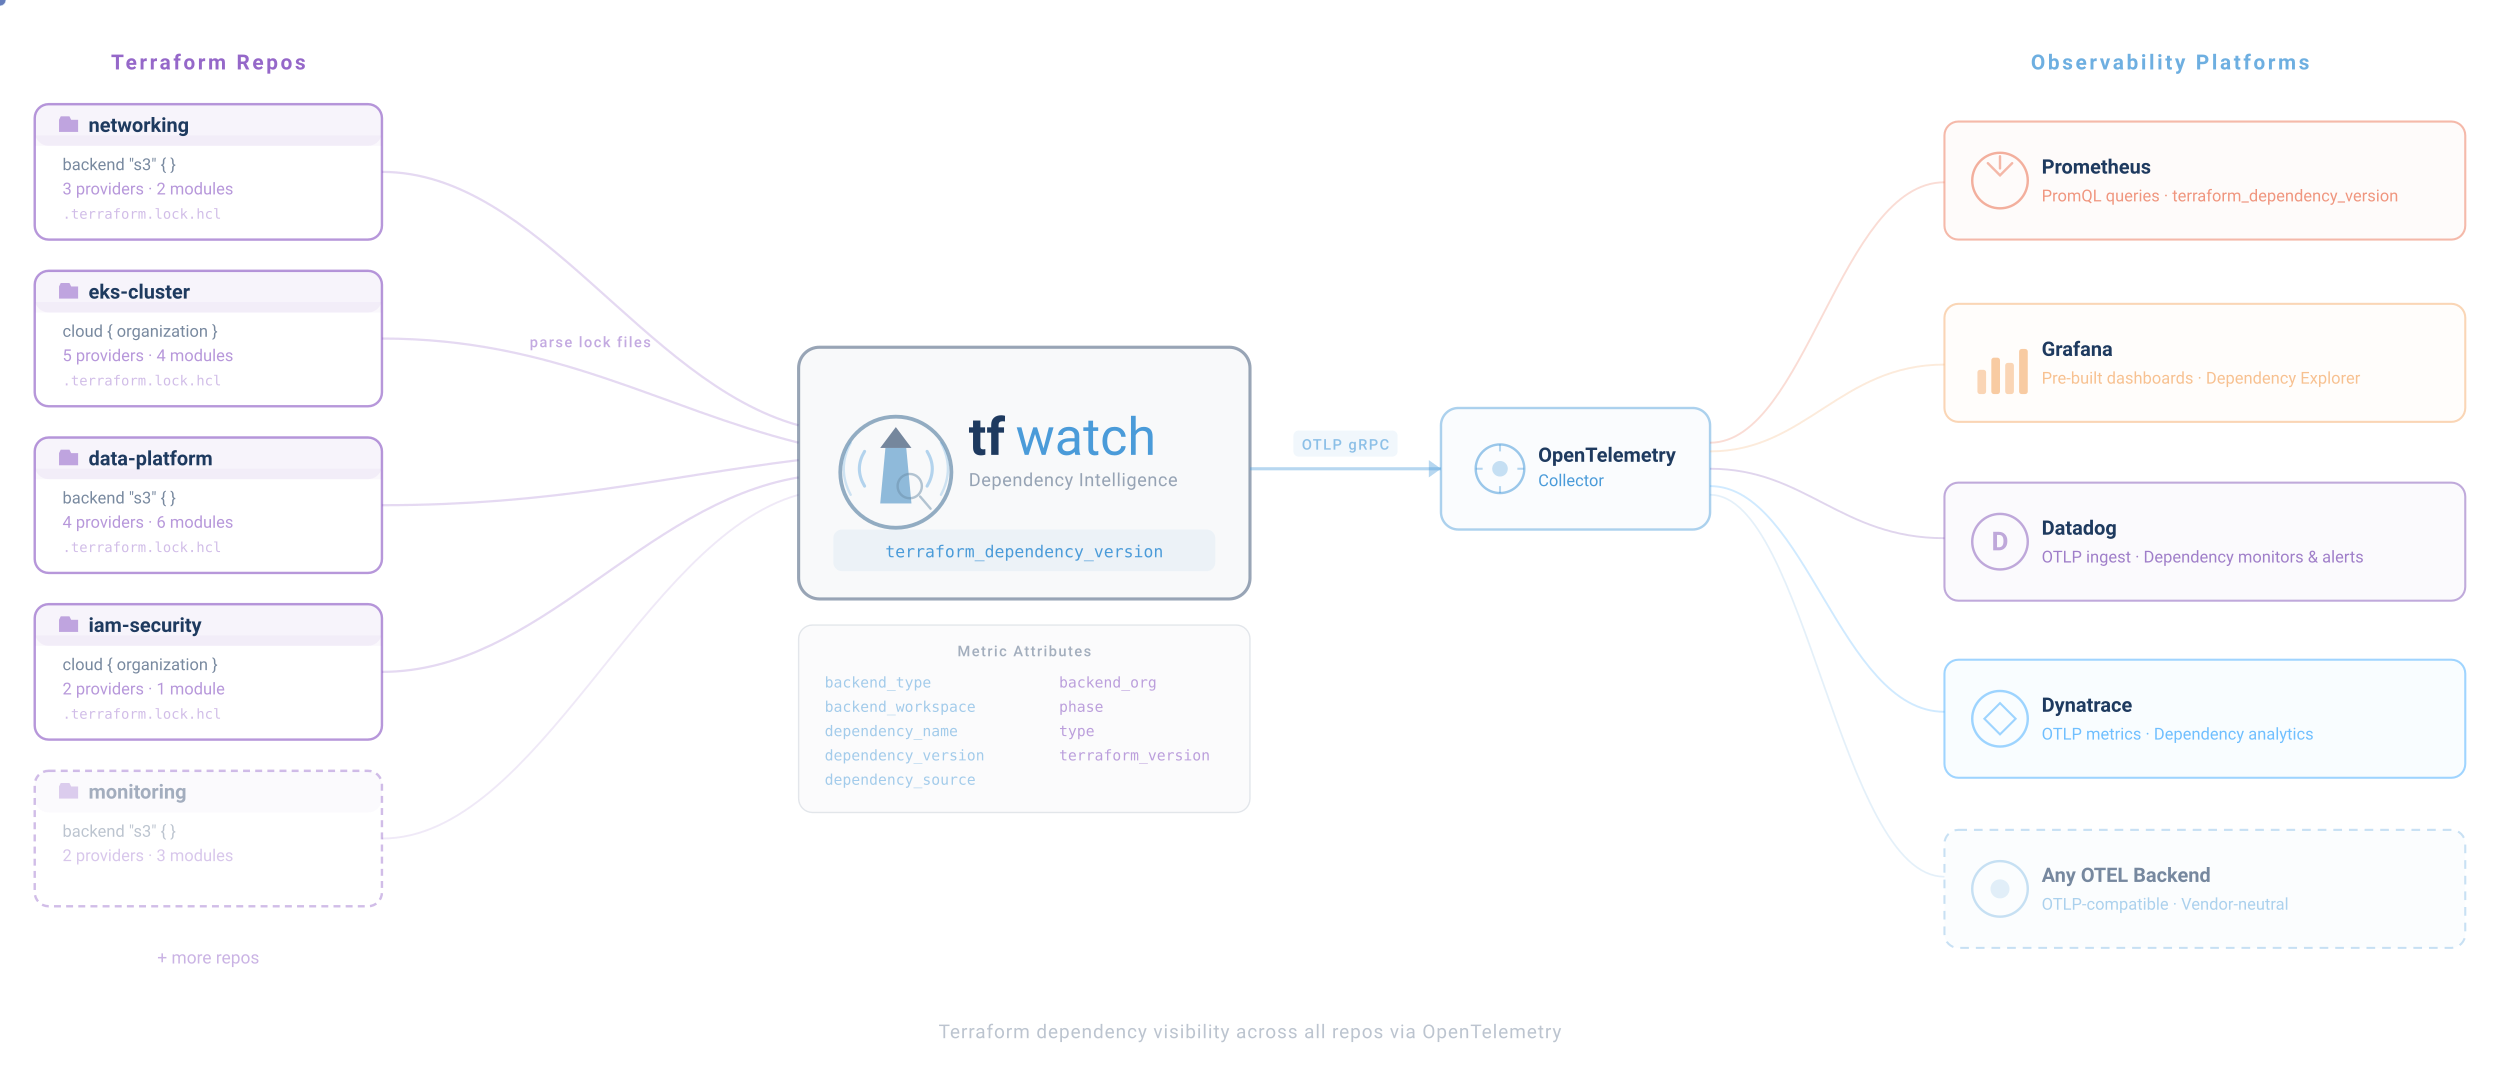
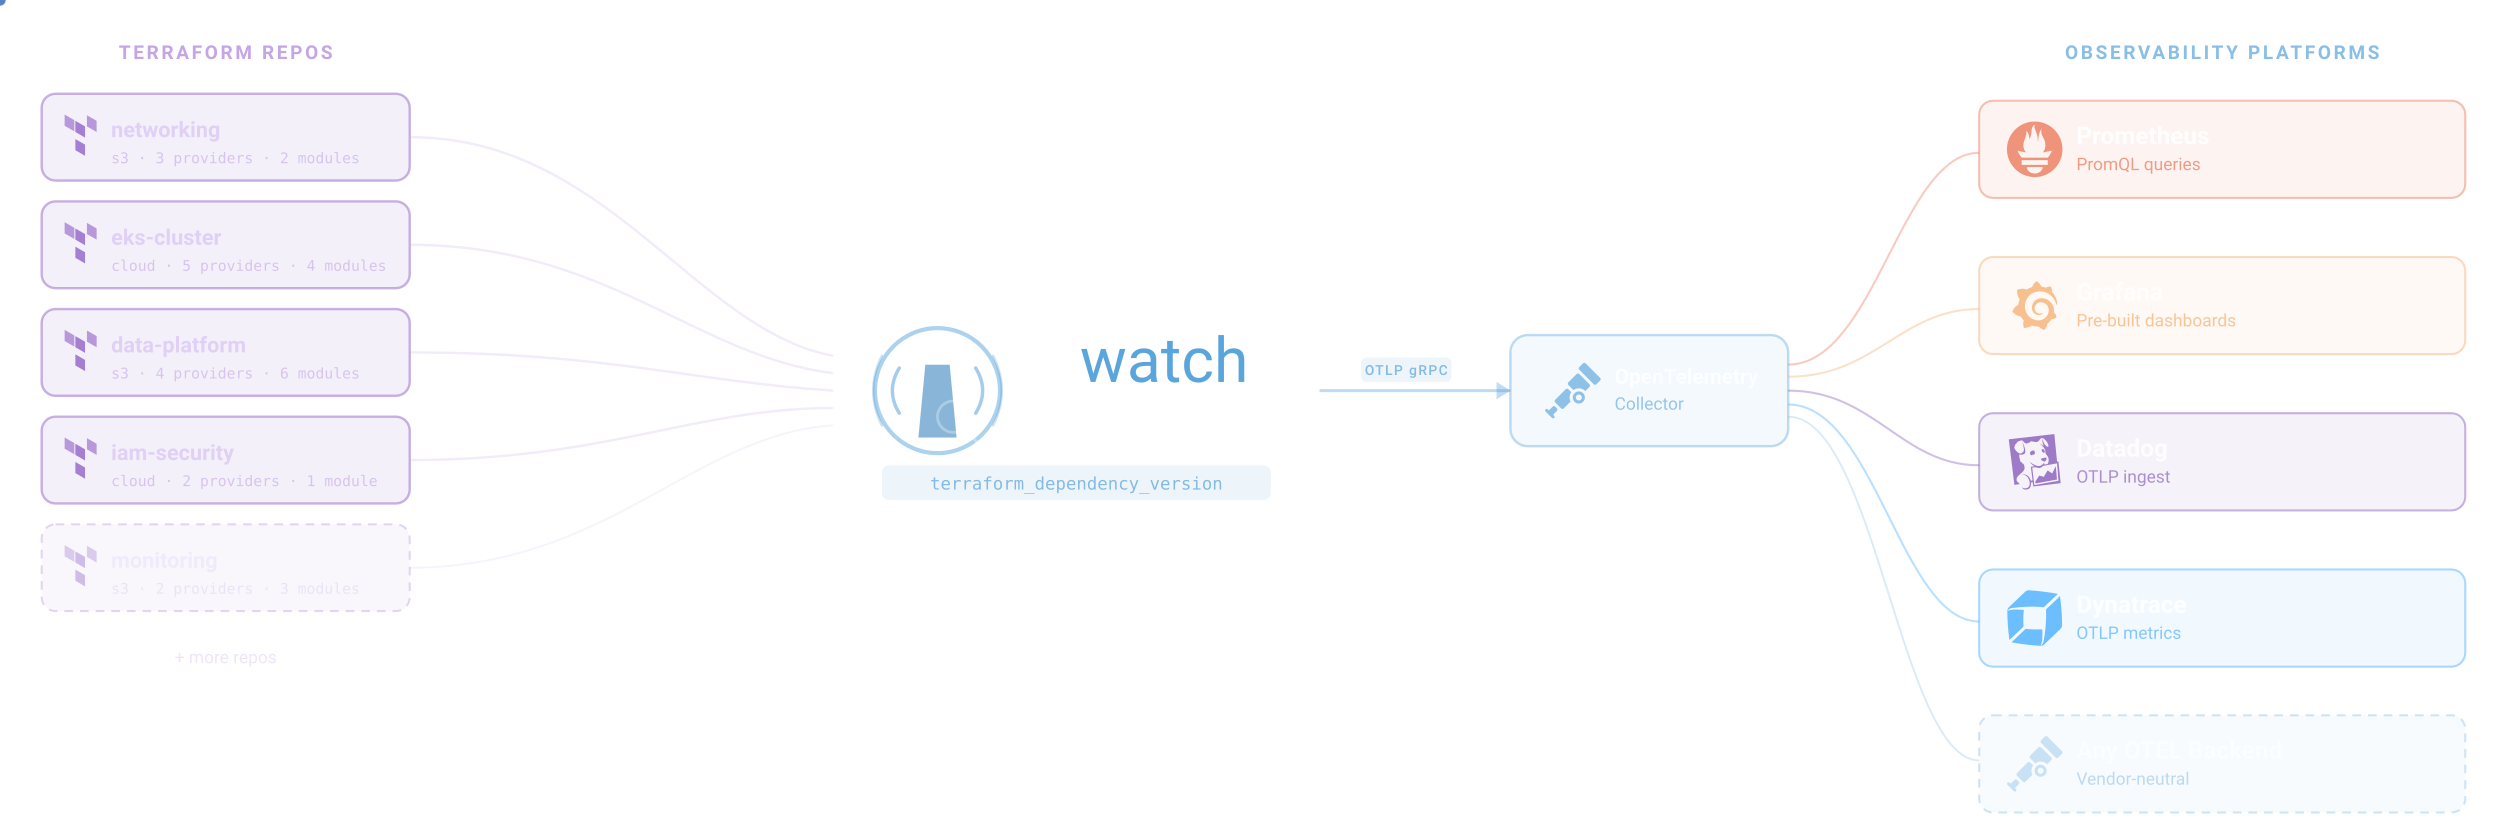
- <svg xmlns="http://www.w3.org/2000/svg" viewBox="0 0 1440 620" width="1440" height="620">
+ <svg xmlns="http://www.w3.org/2000/svg" viewBox="0 0 1440 480" width="1440" height="480">
  <style>
-     .label { font-family: -apple-system, BlinkMacSystemFont, 'Segoe UI', Roboto, Helvetica, Arial, sans-serif; }
-     .section-title { font-size: 12px; font-weight: 600; letter-spacing: 1.5px; text-transform: uppercase; }
-     .node-title { font-size: 11.5px; font-weight: 600; }
-     .node-sub { font-size: 9.5px; font-weight: 400; }
-     .brand-bold { font-size: 30px; font-weight: 700; }
-     .brand-light { font-size: 30px; font-weight: 400; }
-     .subtitle { font-size: 10.5px; font-weight: 400; letter-spacing: 0.3px; }
-     .metric-label { font-size: 8.5px; font-weight: 500; letter-spacing: 0.8px; text-transform: uppercase; }
-     .mono { font-family: 'SF Mono', 'Fira Code', 'Cascadia Code', monospace; }
+     .f { font-family: -apple-system, BlinkMacSystemFont, 'Segoe UI', Roboto, Helvetica, Arial, sans-serif; }
+     .mono { font-family: 'SF Mono', 'Fira Code', 'Cascadia Code', Consolas, monospace; }
  </style>
-   <text x="120" y="40" text-anchor="middle" class="label section-title" fill="#7B42BC" opacity="0.8">Terraform Repos</text>
-   <rect x="20" y="60" width="200" height="78" rx="8" fill="none" stroke="#7B42BC" stroke-width="1.4" opacity="0.55" />
-   <rect x="20" y="60" width="200" height="24" rx="8" fill="#7B42BC" opacity="0.06" />
-   <rect x="20" y="78" width="200" height="6" fill="#7B42BC" opacity="0.04" />
-   <path d="M34 69 L34 76 L45 76 L45 69 L41 69 L40 67 L35 67 L34 69Z" fill="#7B42BC" opacity="0.45" />
-   <text x="51" y="76" class="label node-title" fill="#1E3A5F">networking</text>
-   <text x="36" y="98" class="label node-sub" fill="#1E3A5F" opacity="0.6">backend "s3" { }</text>
-   <text x="36" y="112" class="label node-sub" fill="#7B42BC" opacity="0.55">3 providers · 2 modules</text>
-   <text x="36" y="126" class="label mono" fill="#7B42BC" font-size="8" opacity="0.35">.terraform.lock.hcl</text>
-   <rect x="20" y="156" width="200" height="78" rx="8" fill="none" stroke="#7B42BC" stroke-width="1.4" opacity="0.55" />
-   <rect x="20" y="156" width="200" height="24" rx="8" fill="#7B42BC" opacity="0.06" />
-   <rect x="20" y="174" width="200" height="6" fill="#7B42BC" opacity="0.04" />
-   <path d="M34 165 L34 172 L45 172 L45 165 L41 165 L40 163 L35 163 L34 165Z" fill="#7B42BC" opacity="0.45" />
-   <text x="51" y="172" class="label node-title" fill="#1E3A5F">eks-cluster</text>
-   <text x="36" y="194" class="label node-sub" fill="#1E3A5F" opacity="0.6">cloud { organization }</text>
-   <text x="36" y="208" class="label node-sub" fill="#7B42BC" opacity="0.55">5 providers · 4 modules</text>
-   <text x="36" y="222" class="label mono" fill="#7B42BC" font-size="8" opacity="0.35">.terraform.lock.hcl</text>
-   <rect x="20" y="252" width="200" height="78" rx="8" fill="none" stroke="#7B42BC" stroke-width="1.4" opacity="0.55" />
-   <rect x="20" y="252" width="200" height="24" rx="8" fill="#7B42BC" opacity="0.06" />
-   <rect x="20" y="270" width="200" height="6" fill="#7B42BC" opacity="0.04" />
-   <path d="M34 261 L34 268 L45 268 L45 261 L41 261 L40 259 L35 259 L34 261Z" fill="#7B42BC" opacity="0.45" />
-   <text x="51" y="268" class="label node-title" fill="#1E3A5F">data-platform</text>
-   <text x="36" y="290" class="label node-sub" fill="#1E3A5F" opacity="0.6">backend "s3" { }</text>
-   <text x="36" y="304" class="label node-sub" fill="#7B42BC" opacity="0.55">4 providers · 6 modules</text>
-   <text x="36" y="318" class="label mono" fill="#7B42BC" font-size="8" opacity="0.35">.terraform.lock.hcl</text>
-   <rect x="20" y="348" width="200" height="78" rx="8" fill="none" stroke="#7B42BC" stroke-width="1.4" opacity="0.55" />
-   <rect x="20" y="348" width="200" height="24" rx="8" fill="#7B42BC" opacity="0.06" />
-   <rect x="20" y="366" width="200" height="6" fill="#7B42BC" opacity="0.04" />
-   <path d="M34 357 L34 364 L45 364 L45 357 L41 357 L40 355 L35 355 L34 357Z" fill="#7B42BC" opacity="0.45" />
-   <text x="51" y="364" class="label node-title" fill="#1E3A5F">iam-security</text>
-   <text x="36" y="386" class="label node-sub" fill="#1E3A5F" opacity="0.6">cloud { organization }</text>
-   <text x="36" y="400" class="label node-sub" fill="#7B42BC" opacity="0.55">2 providers · 1 module</text>
-   <text x="36" y="414" class="label mono" fill="#7B42BC" font-size="8" opacity="0.35">.terraform.lock.hcl</text>
-   <rect x="20" y="444" width="200" height="78" rx="8" fill="none" stroke="#7B42BC" stroke-width="1.4" opacity="0.35" stroke-dasharray="4,3" />
-   <rect x="20" y="444" width="200" height="24" rx="8" fill="#7B42BC" opacity="0.03" />
-   <path d="M34 453 L34 460 L45 460 L45 453 L41 453 L40 451 L35 451 L34 453Z" fill="#7B42BC" opacity="0.25" />
-   <text x="51" y="460" class="label node-title" fill="#1E3A5F" opacity="0.4">monitoring</text>
-   <text x="36" y="482" class="label node-sub" fill="#1E3A5F" opacity="0.3">backend "s3" { }</text>
-   <text x="36" y="496" class="label node-sub" fill="#7B42BC" opacity="0.3">2 providers · 3 modules</text>
-   <text x="120" y="555" text-anchor="middle" class="label" fill="#7B42BC" font-size="10" opacity="0.4">+ more repos</text>
-   <path d="M220,99 C310,99 370,220 460,245" fill="none" stroke="#7B42BC" stroke-width="1.3" opacity="0.2" />
-   <path d="M220,195 C320,195 380,235 460,255" fill="none" stroke="#7B42BC" stroke-width="1.3" opacity="0.2" />
-   <path d="M220,291 C320,291 380,275 460,265" fill="none" stroke="#7B42BC" stroke-width="1.3" opacity="0.2" />
-   <path d="M220,387 C310,387 370,290 460,275" fill="none" stroke="#7B42BC" stroke-width="1.3" opacity="0.2" />
-   <path d="M220,483 C310,483 370,310 460,285" fill="none" stroke="#7B42BC" stroke-width="1.1" opacity="0.12" />
-   <circle r="3" fill="#7B42BC" opacity="0.3">
-     <animateMotion dur="4s" repeatCount="indefinite" path="M220,99 C310,99 370,220 460,245" />
+   <text x="130" y="34" text-anchor="middle" class="f" font-size="11" font-weight="600" letter-spacing="1.5" fill="#c4a5e6">TERRAFORM REPOS</text>
+   <rect x="24" y="54" width="212" height="50" rx="8" fill="rgba(123,66,188,0.08)" stroke="rgba(123,66,188,0.4)" stroke-width="1.4" />
+   <g transform="translate(36,66) scale(0.85)">
+     <path d="M1.44 0v7.575l6.561 3.79V3.787Z" fill="rgba(123,66,188,0.5)" />
+     <path d="M8.72 4.23v7.575l6.561 3.787V8.018Z" fill="rgba(123,66,188,0.65)" />
+     <path d="M16.56 0.44v7.575l6.561 3.79V4.227Z" fill="rgba(123,66,188,0.5)" />
+     <path d="M8.72 16.577v7.575l6.561 3.787V20.365Z" fill="rgba(123,66,188,0.65)" />
+   </g>
+   <text x="64" y="79" class="f" font-size="12.5" font-weight="600" fill="#e0d0f5">networking</text>
+   <text x="64" y="94" class="mono" font-size="8.5" fill="rgba(196,165,230,0.6)">s3 · 3 providers · 2 modules</text>
+   <rect x="24" y="116" width="212" height="50" rx="8" fill="rgba(123,66,188,0.08)" stroke="rgba(123,66,188,0.4)" stroke-width="1.4" />
+   <g transform="translate(36,128) scale(0.85)">
+     <path d="M1.44 0v7.575l6.561 3.79V3.787Z" fill="rgba(123,66,188,0.5)" />
+     <path d="M8.72 4.23v7.575l6.561 3.787V8.018Z" fill="rgba(123,66,188,0.65)" />
+     <path d="M16.56 0.44v7.575l6.561 3.79V4.227Z" fill="rgba(123,66,188,0.5)" />
+     <path d="M8.72 16.577v7.575l6.561 3.787V20.365Z" fill="rgba(123,66,188,0.65)" />
+   </g>
+   <text x="64" y="141" class="f" font-size="12.5" font-weight="600" fill="#e0d0f5">eks-cluster</text>
+   <text x="64" y="156" class="mono" font-size="8.5" fill="rgba(196,165,230,0.6)">cloud · 5 providers · 4 modules</text>
+   <rect x="24" y="178" width="212" height="50" rx="8" fill="rgba(123,66,188,0.08)" stroke="rgba(123,66,188,0.4)" stroke-width="1.4" />
+   <g transform="translate(36,190) scale(0.85)">
+     <path d="M1.44 0v7.575l6.561 3.79V3.787Z" fill="rgba(123,66,188,0.5)" />
+     <path d="M8.72 4.23v7.575l6.561 3.787V8.018Z" fill="rgba(123,66,188,0.65)" />
+     <path d="M16.56 0.44v7.575l6.561 3.79V4.227Z" fill="rgba(123,66,188,0.5)" />
+     <path d="M8.72 16.577v7.575l6.561 3.787V20.365Z" fill="rgba(123,66,188,0.65)" />
+   </g>
+   <text x="64" y="203" class="f" font-size="12.5" font-weight="600" fill="#e0d0f5">data-platform</text>
+   <text x="64" y="218" class="mono" font-size="8.5" fill="rgba(196,165,230,0.6)">s3 · 4 providers · 6 modules</text>
+   <rect x="24" y="240" width="212" height="50" rx="8" fill="rgba(123,66,188,0.08)" stroke="rgba(123,66,188,0.4)" stroke-width="1.4" />
+   <g transform="translate(36,252) scale(0.85)">
+     <path d="M1.44 0v7.575l6.561 3.79V3.787Z" fill="rgba(123,66,188,0.5)" />
+     <path d="M8.72 4.23v7.575l6.561 3.787V8.018Z" fill="rgba(123,66,188,0.65)" />
+     <path d="M16.56 0.44v7.575l6.561 3.79V4.227Z" fill="rgba(123,66,188,0.5)" />
+     <path d="M8.72 16.577v7.575l6.561 3.787V20.365Z" fill="rgba(123,66,188,0.65)" />
+   </g>
+   <text x="64" y="265" class="f" font-size="12.5" font-weight="600" fill="#e0d0f5">iam-security</text>
+   <text x="64" y="280" class="mono" font-size="8.5" fill="rgba(196,165,230,0.6)">cloud · 2 providers · 1 module</text>
+   <rect x="24" y="302" width="212" height="50" rx="8" fill="rgba(123,66,188,0.04)" stroke="rgba(123,66,188,0.2)" stroke-width="1.2" stroke-dasharray="5,4" />
+   <g transform="translate(36,314) scale(0.85)" opacity="0.5">
+     <path d="M1.44 0v7.575l6.561 3.79V3.787Z" fill="rgba(123,66,188,0.5)" />
+     <path d="M8.72 4.23v7.575l6.561 3.787V8.018Z" fill="rgba(123,66,188,0.65)" />
+     <path d="M16.56 0.44v7.575l6.561 3.79V4.227Z" fill="rgba(123,66,188,0.5)" />
+     <path d="M8.72 16.577v7.575l6.561 3.787V20.365Z" fill="rgba(123,66,188,0.65)" />
+   </g>
+   <text x="64" y="327" class="f" font-size="12.5" font-weight="600" fill="rgba(224,208,245,0.35)">monitoring</text>
+   <text x="64" y="342" class="mono" font-size="8.5" fill="rgba(196,165,230,0.25)">s3 · 2 providers · 3 modules</text>
+   <text x="130" y="382" text-anchor="middle" class="f" font-size="10" fill="rgba(196,165,230,0.3)">+ more repos</text>
+   <path d="M236,79 C350,79 400,190 480,205" fill="none" stroke="rgba(196,165,230,0.22)" stroke-width="1.4" />
+   <path d="M236,141 C350,141 400,205 480,215" fill="none" stroke="rgba(196,165,230,0.22)" stroke-width="1.4" />
+   <path d="M236,203 C350,203 400,220 480,225" fill="none" stroke="rgba(196,165,230,0.22)" stroke-width="1.4" />
+   <path d="M236,265 C350,265 400,235 480,235" fill="none" stroke="rgba(196,165,230,0.22)" stroke-width="1.4" />
+   <path d="M236,327 C350,327 400,250 480,245" fill="none" stroke="rgba(196,165,230,0.13)" stroke-width="1.1" />
+   <circle r="3" fill="#c4a5e6" opacity="0.5">
+     <animateMotion dur="3.5s" repeatCount="indefinite" path="M236,79 C350,79 400,190 480,205" />
  </circle>
-   <circle r="3" fill="#7B42BC" opacity="0.3">
-     <animateMotion dur="4.5s" repeatCount="indefinite" path="M220,195 C320,195 380,235 460,255" />
+   <circle r="3" fill="#c4a5e6" opacity="0.5">
+     <animateMotion dur="4s" repeatCount="indefinite" path="M236,141 C350,141 400,205 480,215" />
  </circle>
-   <circle r="3" fill="#7B42BC" opacity="0.3">
-     <animateMotion dur="5s" repeatCount="indefinite" path="M220,291 C320,291 380,275 460,265" />
+   <circle r="3" fill="#c4a5e6" opacity="0.5">
+     <animateMotion dur="4.5s" repeatCount="indefinite" path="M236,203 C350,203 400,220 480,225" />
  </circle>
-   <circle r="3" fill="#7B42BC" opacity="0.3">
-     <animateMotion dur="4.2s" repeatCount="indefinite" path="M220,387 C310,387 370,290 460,275" />
+   <circle r="3" fill="#c4a5e6" opacity="0.5">
+     <animateMotion dur="3.8s" repeatCount="indefinite" path="M236,265 C350,265 400,235 480,235" />
  </circle>
-   <text x="340" y="200" text-anchor="middle" class="label metric-label" fill="#7B42BC" opacity="0.45">parse lock files</text>
-   <rect x="460" y="200" width="260" height="145" rx="12" fill="#1E3A5F" opacity="0.035" />
-   <rect x="460" y="200" width="260" height="145" rx="12" fill="none" stroke="#1E3A5F" stroke-width="1.8" opacity="0.45" />
-   <circle cx="516" cy="272" r="32" fill="none" stroke="#2C5F8A" stroke-width="2.2" opacity="0.5" />
-   <path d="M510 258 L507 290 L525 290 L522 258 Z" fill="#4A90C4" opacity="0.6" />
-   <polygon points="516,246 507,258 525,258" fill="#1E3A5F" opacity="0.6" />
-   <path d="M498 260 Q492 270 498 280" fill="none" stroke="#4A9BD9" stroke-width="1.8" stroke-linecap="round" opacity="0.4" />
-   <path d="M490 255 Q482 270 490 285" fill="none" stroke="#4A9BD9" stroke-width="1.4" stroke-linecap="round" opacity="0.25" />
-   <path d="M534 260 Q540 270 534 280" fill="none" stroke="#4A9BD9" stroke-width="1.8" stroke-linecap="round" opacity="0.4" />
-   <path d="M542 255 Q550 270 542 285" fill="none" stroke="#4A9BD9" stroke-width="1.4" stroke-linecap="round" opacity="0.25" />
-   <circle cx="524" cy="280" r="7" fill="none" stroke="#6B8DA8" stroke-width="1.4" opacity="0.5" />
-   <line x1="530" y1="286" x2="536" y2="293" stroke="#6B8DA8" stroke-width="1.4" stroke-linecap="round" opacity="0.5" />
-   <text x="558" y="262" class="label brand-bold" fill="#1E3A5F">tf</text>
-   <text x="585" y="262" class="label brand-light" fill="#4A9BD9">watch</text>
-   <text x="558" y="280" class="label subtitle" fill="#1E3A5F" opacity="0.45">Dependency Intelligence</text>
-   <rect x="480" y="305" width="220" height="24" rx="5" fill="#4A9BD9" opacity="0.07" />
-   <text x="590" y="321" text-anchor="middle" class="label mono" fill="#4A9BD9" font-size="9.5" font-weight="500">terraform_dependency_version</text>
-   <rect x="460" y="360" width="260" height="108" rx="8" fill="#1E3A5F" opacity="0.02" />
-   <rect x="460" y="360" width="260" height="108" rx="8" fill="none" stroke="#1E3A5F" stroke-width="0.8" opacity="0.12" />
-   <text x="590" y="378" text-anchor="middle" class="label metric-label" fill="#1E3A5F" opacity="0.4">Metric Attributes</text>
-   <text x="475" y="396" class="label mono" fill="#4A9BD9" font-size="8.5" opacity="0.5">backend_type</text>
-   <text x="475" y="410" class="label mono" fill="#4A9BD9" font-size="8.5" opacity="0.5">backend_workspace</text>
-   <text x="475" y="424" class="label mono" fill="#4A9BD9" font-size="8.5" opacity="0.5">dependency_name</text>
-   <text x="475" y="438" class="label mono" fill="#4A9BD9" font-size="8.5" opacity="0.5">dependency_version</text>
-   <text x="475" y="452" class="label mono" fill="#4A9BD9" font-size="8.5" opacity="0.5">dependency_source</text>
-   <text x="610" y="396" class="label mono" fill="#7B42BC" font-size="8.5" opacity="0.5">backend_org</text>
-   <text x="610" y="410" class="label mono" fill="#7B42BC" font-size="8.5" opacity="0.5">phase</text>
-   <text x="610" y="424" class="label mono" fill="#7B42BC" font-size="8.5" opacity="0.5">type</text>
-   <text x="610" y="438" class="label mono" fill="#7B42BC" font-size="8.5" opacity="0.5">terraform_version</text>
-   <path d="M720,270 C760,270 780,270 830,270" fill="none" stroke="#4A9BD9" stroke-width="1.8" opacity="0.4" />
-   <polygon points="830,270 823,265 823,275" fill="#4A9BD9" opacity="0.4" />
-   <circle r="3.5" fill="#4A9BD9" opacity="0.4">
-     <animateMotion dur="2s" repeatCount="indefinite" path="M720,270 C760,270 780,270 830,270" />
+   <rect x="480" y="155" width="280" height="140" rx="14" fill="rgba(255,255,255,0.06)" stroke="rgba(255,255,255,0.2)" stroke-width="1.8" />
+   <circle cx="540" cy="225" r="36" fill="none" stroke="rgba(74,155,217,0.45)" stroke-width="2.4" />
+   <path d="M533 210 L529 252 L551 252 L547 210 Z" fill="rgba(74,144,196,0.65)" />
+   <polygon points="540,196 528,210 552,210" fill="rgba(255,255,255,0.45)" />
+   <path d="M518 212 Q510 225 518 238" fill="none" stroke="rgba(74,155,217,0.5)" stroke-width="2" stroke-linecap="round" />
+   <path d="M508 205 Q498 225 508 245" fill="none" stroke="rgba(74,155,217,0.3)" stroke-width="1.5" stroke-linecap="round" />
+   <path d="M562 212 Q570 225 562 238" fill="none" stroke="rgba(74,155,217,0.5)" stroke-width="2" stroke-linecap="round" />
+   <path d="M572 205 Q582 225 572 245" fill="none" stroke="rgba(74,155,217,0.3)" stroke-width="1.5" stroke-linecap="round" />
+   <circle cx="549" cy="240" r="9" fill="none" stroke="rgba(255,255,255,0.3)" stroke-width="1.6" />
+   <line x1="556" y1="247" x2="563" y2="255" stroke="rgba(255,255,255,0.3)" stroke-width="1.6" stroke-linecap="round" />
+   <text x="588" y="220" class="f" font-size="36" font-weight="700" fill="rgba(255,255,255,0.9)">tf</text>
+   <text x="622" y="220" class="f" font-size="36" font-weight="400" fill="rgba(74,155,217,0.9)">watch</text>
+   <text x="588" y="242" class="f" font-size="11.5" fill="rgba(255,255,255,0.35)" letter-spacing="0.3">Dependency Intelligence</text>
+   <rect x="508" y="268" width="224" height="20" rx="4" fill="rgba(74,155,217,0.1)" />
+   <text x="620" y="282" text-anchor="middle" class="mono" font-size="10" fill="rgba(74,155,217,0.65)">terraform_dependency_version</text>
+   <path d="M760,225 C810,225 830,225 870,225" fill="none" stroke="rgba(74,155,217,0.35)" stroke-width="1.8" />
+   <polygon points="870,225 862,220 862,230" fill="rgba(74,155,217,0.35)" />
+   <circle r="3.5" fill="#4A9BD9" opacity="0.5">
+     <animateMotion dur="2s" repeatCount="indefinite" path="M760,225 C810,225 830,225 870,225" />
  </circle>
-   <rect x="745" y="248" width="60" height="15" rx="3" fill="#4A9BD9" opacity="0.08" />
-   <text x="775" y="259" text-anchor="middle" class="label metric-label" fill="#4A9BD9" opacity="0.6">OTLP gRPC</text>
-   <rect x="830" y="235" width="155" height="70" rx="10" fill="none" stroke="#4A9BD9" stroke-width="1.4" opacity="0.45" />
-   <rect x="830" y="235" width="155" height="70" rx="10" fill="#4A9BD9" opacity="0.03" />
-   <circle cx="864" cy="270" r="14" fill="none" stroke="#4A9BD9" stroke-width="1.4" opacity="0.55" />
-   <circle cx="864" cy="270" r="4.5" fill="#4A9BD9" opacity="0.3" />
-   <line x1="864" y1="256" x2="864" y2="260" stroke="#4A9BD9" stroke-width="1.2" opacity="0.4" />
-   <line x1="864" y1="280" x2="864" y2="284" stroke="#4A9BD9" stroke-width="1.2" opacity="0.4" />
-   <line x1="850" y1="270" x2="854" y2="270" stroke="#4A9BD9" stroke-width="1.2" opacity="0.4" />
-   <line x1="874" y1="270" x2="878" y2="270" stroke="#4A9BD9" stroke-width="1.2" opacity="0.4" />
-   <text x="886" y="266" class="label node-title" fill="#1E3A5F" font-size="11.5">OpenTelemetry</text>
-   <text x="886" y="280" class="label node-sub" fill="#4A9BD9" font-size="10">Collector</text>
-   <text x="1250" y="40" text-anchor="middle" class="label section-title" fill="#4A9BD9" opacity="0.8">Observability Platforms</text>
-   <path d="M985,255 C1040,255 1060,105 1120,105" fill="none" stroke="#E6522C" stroke-width="1.1" opacity="0.2" />
-   <path d="M985,260 C1040,260 1060,210 1120,210" fill="none" stroke="#F2994A" stroke-width="1.1" opacity="0.2" />
-   <path d="M985,270 C1040,270 1060,310 1120,310" fill="none" stroke="#632CA6" stroke-width="1.1" opacity="0.2" />
-   <path d="M985,280 C1040,280 1060,410 1120,410" fill="none" stroke="#1496FF" stroke-width="1.1" opacity="0.2" />
-   <path d="M985,285 C1040,285 1060,505 1120,505" fill="none" stroke="#4A9BD9" stroke-width="1" opacity="0.15" />
-   <circle r="3" fill="#E6522C" opacity="0.35">
-     <animateMotion dur="3s" repeatCount="indefinite" path="M985,255 C1040,255 1060,105 1120,105" />
+   <rect x="784" y="206" width="52" height="14" rx="3" fill="rgba(74,155,217,0.1)" />
+   <text x="810" y="216" text-anchor="middle" class="f" font-size="8" font-weight="500" fill="rgba(74,155,217,0.65)" letter-spacing="0.8">OTLP gRPC</text>
+   <rect x="870" y="193" width="160" height="64" rx="10" fill="rgba(74,155,217,0.06)" stroke="rgba(74,155,217,0.35)" stroke-width="1.4" />
+   <g transform="translate(890,209) scale(1.333)">
+     <path d="M12.697 13.117c-1.022 1.022-1.022 2.68 0 3.702 1.022 1.022 2.68 1.022 3.702 0 1.022-1.022 1.022-2.68 0-3.702-1.022-1.022-2.68-1.022-3.702 0zm2.768 2.77c-.506.506-1.327.506-1.833 0s-.506-1.327 0-1.833c.506-.506 1.327-.506 1.833 0 .506.504.506 1.327 0 1.833zM16.356.235l-1.604 1.604c-.314.314-.314.83 0 1.144L21.015 9.247c.314.314.83.314 1.144 0l1.604-1.604c.314-.314.314-.83 0-1.144L17.498.235c-.314-.314-.828-.314-1.142 0zM5.117 20.734c.285-.285.285-.75 0-1.034l-.816-.816c-.285-.285-.75-.285-1.034 0l-1.685 1.685-.002.002-.463-.463c-.256-.256-.672-.256-.925 0-.256.256-.256.672 0 .925l2.775 2.775c.256.256.672.256.925 0 .253-.256.256-.672 0-.925l-.463-.463.002-.002zm8.486-15.893-3.564 3.564c-.316.316-.316.837 0 1.154l2.201 2.2c1.555-1.12 3.736-.981 5.136.419l1.782-1.782c.316-.317.316-.837 0-1.154l-4.401-4.401c-.317-.319-.837-.319-1.154 0zm-2.288 7.846-1.3-1.3c-.304-.304-.803-.304-1.108 0l-4.584 4.586c-.304.304-.304.803 0 1.108l2.597 2.597c.304.304.803.304 1.108 0l2.948-2.953c-.623-1.288-.511-2.843.338-4.038z" fill="rgba(74,155,217,0.6)" />
+   </g>
+   <text x="930" y="221" class="f" font-size="12" font-weight="600" fill="rgba(255,255,255,0.8)">OpenTelemetry</text>
+   <text x="930" y="236" class="f" font-size="10" fill="rgba(74,155,217,0.55)">Collector</text>
+   <text x="1280" y="34" text-anchor="middle" class="f" font-size="11" font-weight="600" letter-spacing="1.5" fill="rgba(74,155,217,0.65)">OBSERVABILITY PLATFORMS</text>
+   <path d="M1030,210 C1080,210 1095,88 1140,88" fill="none" stroke="rgba(230,82,44,0.3)" stroke-width="1.2" />
+   <path d="M1030,217 C1080,217 1095,178 1140,178" fill="none" stroke="rgba(242,153,74,0.3)" stroke-width="1.2" />
+   <path d="M1030,225 C1080,225 1095,268 1140,268" fill="none" stroke="rgba(99,44,166,0.3)" stroke-width="1.2" />
+   <path d="M1030,233 C1080,233 1095,358 1140,358" fill="none" stroke="rgba(20,150,255,0.3)" stroke-width="1.2" />
+   <path d="M1030,240 C1080,240 1095,438 1140,438" fill="none" stroke="rgba(74,155,217,0.2)" stroke-width="1.1" />
+   <circle r="3" fill="#E6522C" opacity="0.5">
+     <animateMotion dur="2.8s" repeatCount="indefinite" path="M1030,210 C1080,210 1095,88 1140,88" />
  </circle>
-   <circle r="3" fill="#F2994A" opacity="0.35">
-     <animateMotion dur="3.4s" repeatCount="indefinite" path="M985,260 C1040,260 1060,210 1120,210" />
+   <circle r="3" fill="#F2994A" opacity="0.5">
+     <animateMotion dur="3.2s" repeatCount="indefinite" path="M1030,217 C1080,217 1095,178 1140,178" />
  </circle>
-   <circle r="3" fill="#632CA6" opacity="0.35">
-     <animateMotion dur="3.8s" repeatCount="indefinite" path="M985,270 C1040,270 1060,310 1120,310" />
+   <circle r="3" fill="#632CA6" opacity="0.5">
+     <animateMotion dur="3.6s" repeatCount="indefinite" path="M1030,225 C1080,225 1095,268 1140,268" />
  </circle>
-   <circle r="3" fill="#1496FF" opacity="0.35">
-     <animateMotion dur="3.2s" repeatCount="indefinite" path="M985,280 C1040,280 1060,410 1120,410" />
+   <circle r="3" fill="#1496FF" opacity="0.5">
+     <animateMotion dur="3s" repeatCount="indefinite" path="M1030,233 C1080,233 1095,358 1140,358" />
  </circle>
-   <circle r="3" fill="#4A9BD9" opacity="0.25">
-     <animateMotion dur="4s" repeatCount="indefinite" path="M985,285 C1040,285 1060,505 1120,505" />
+   <circle r="3" fill="#4A9BD9" opacity="0.35">
+     <animateMotion dur="3.8s" repeatCount="indefinite" path="M1030,240 C1080,240 1095,438 1140,438" />
  </circle>
-   <rect x="1120" y="70" width="300" height="68" rx="8" fill="none" stroke="#E6522C" stroke-width="1.2" opacity="0.4" />
-   <rect x="1120" y="70" width="300" height="68" rx="8" fill="#E6522C" opacity="0.025" />
-   <circle cx="1152" cy="104" r="16" fill="none" stroke="#E6522C" stroke-width="1.4" opacity="0.45" />
-   <path d="M1152 90 L1152 97 M1145 94 L1152 101 L1159 94" fill="none" stroke="#E6522C" stroke-width="1.4" stroke-linecap="round" opacity="0.4" />
-   <text x="1176" y="100" class="label node-title" fill="#1E3A5F" font-size="13">Prometheus</text>
-   <text x="1176" y="116" class="label node-sub" fill="#E6522C" font-size="9.5" opacity="0.6">PromQL queries · terraform_dependency_version</text>
-   <rect x="1120" y="175" width="300" height="68" rx="8" fill="none" stroke="#F2994A" stroke-width="1.2" opacity="0.4" />
-   <rect x="1120" y="175" width="300" height="68" rx="8" fill="#F2994A" opacity="0.025" />
-   <rect x="1139" y="213" width="5" height="14" rx="1.5" fill="#F2994A" opacity="0.4" />
-   <rect x="1147" y="206" width="5" height="21" rx="1.5" fill="#F2994A" opacity="0.5" />
-   <rect x="1155" y="209" width="5" height="18" rx="1.5" fill="#F2994A" opacity="0.4" />
-   <rect x="1163" y="201" width="5" height="26" rx="1.5" fill="#F2994A" opacity="0.5" />
-   <text x="1176" y="205" class="label node-title" fill="#1E3A5F" font-size="13">Grafana</text>
-   <text x="1176" y="221" class="label node-sub" fill="#F2994A" font-size="9.5" opacity="0.6">Pre-built dashboards · Dependency Explorer</text>
-   <rect x="1120" y="278" width="300" height="68" rx="8" fill="none" stroke="#632CA6" stroke-width="1.2" opacity="0.4" />
-   <rect x="1120" y="278" width="300" height="68" rx="8" fill="#632CA6" opacity="0.025" />
-   <circle cx="1152" cy="312" r="16" fill="none" stroke="#632CA6" stroke-width="1.4" opacity="0.4" />
-   <text x="1152" y="317" text-anchor="middle" class="label" fill="#632CA6" font-size="15" font-weight="700" opacity="0.4">D</text>
-   <text x="1176" y="308" class="label node-title" fill="#1E3A5F" font-size="13">Datadog</text>
-   <text x="1176" y="324" class="label node-sub" fill="#632CA6" font-size="9.5" opacity="0.6">OTLP ingest · Dependency monitors &amp; alerts</text>
-   <rect x="1120" y="380" width="300" height="68" rx="8" fill="none" stroke="#1496FF" stroke-width="1.2" opacity="0.4" />
-   <rect x="1120" y="380" width="300" height="68" rx="8" fill="#1496FF" opacity="0.025" />
-   <circle cx="1152" cy="414" r="16" fill="none" stroke="#1496FF" stroke-width="1.4" opacity="0.4" />
-   <path d="M1143 414 L1152 405 L1161 414 L1152 423 Z" fill="none" stroke="#1496FF" stroke-width="1.2" opacity="0.4" />
-   <text x="1176" y="410" class="label node-title" fill="#1E3A5F" font-size="13">Dynatrace</text>
-   <text x="1176" y="426" class="label node-sub" fill="#1496FF" font-size="9.5" opacity="0.6">OTLP metrics · Dependency analytics</text>
-   <rect x="1120" y="478" width="300" height="68" rx="8" fill="none" stroke="#4A9BD9" stroke-width="1.2" opacity="0.3" stroke-dasharray="5,4" />
-   <rect x="1120" y="478" width="300" height="68" rx="8" fill="#4A9BD9" opacity="0.02" />
-   <circle cx="1152" cy="512" r="16" fill="none" stroke="#4A9BD9" stroke-width="1.4" opacity="0.3" />
-   <circle cx="1152" cy="512" r="5.5" fill="#4A9BD9" opacity="0.15" />
-   <text x="1176" y="508" class="label node-title" fill="#1E3A5F" font-size="13" opacity="0.6">Any OTEL Backend</text>
-   <text x="1176" y="524" class="label node-sub" fill="#4A9BD9" font-size="9.5" opacity="0.45">OTLP-compatible · Vendor-neutral</text>
-   <text x="720" y="598" text-anchor="middle" class="label" fill="#1E3A5F" font-size="11" opacity="0.3" letter-spacing="0.5px">Terraform dependency visibility across all repos via OpenTelemetry</text>
+   <rect x="1140" y="58" width="280" height="56" rx="8" fill="rgba(230,82,44,0.06)" stroke="rgba(230,82,44,0.35)" stroke-width="1.2" />
+   <g transform="translate(1156,70) scale(1.333)">
+     <path d="M12 0C5.373 0 0 5.372 0 12c0 6.627 5.373 12 12 12s12-5.373 12-12c0-6.628-5.373-12-12-12zm0 22.46c-1.885 0-3.414-1.26-3.414-2.814h6.828c0 1.553-1.528 2.813-3.414 2.813zm5.64-3.745H6.36v-2.046h11.28v2.046zm-.04-3.098H6.391c-.037-.043-.075-.086-.111-.13-1.155-1.401-1.427-2.133-1.69-2.879-.005-.025 1.4.287 2.395.511 0 0 .513.119 1.262.255-.72-.843-1.147-1.915-1.147-3.01 0-2.406 1.845-4.508 1.18-6.207.648.053 1.34 1.367 1.387 3.422.689-.951.977-2.69.977-3.755 0-1.103.727-2.385 1.454-2.429-.648 1.069.168 1.984.894 4.256.272.854.237 2.29.447 3.201.07-1.892.395-4.652 1.595-5.605-.529 1.2.079 2.702.494 3.424.671 1.164 1.078 2.047 1.078 3.716a4.642 4.642 0 01-1.11 2.996c.792-.149 1.34-.283 1.34-.283l2.573-.502s-.374 1.538-1.81 3.019z" fill="rgba(230,82,44,0.6)" />
+   </g>
+   <text x="1196" y="83" class="f" font-size="14" font-weight="600" fill="rgba(255,255,255,0.85)">Prometheus</text>
+   <text x="1196" y="98" class="f" font-size="10" fill="rgba(230,82,44,0.55)">PromQL queries</text>
+   <rect x="1140" y="148" width="280" height="56" rx="8" fill="rgba(242,153,74,0.06)" stroke="rgba(242,153,74,0.35)" stroke-width="1.2" />
+   <g transform="translate(1158,162) scale(1.167)">
+     <path d="M23.02 10.59a8.578 8.578 0 0 0-.862-3.034 8.911 8.911 0 0 0-1.789-2.445c.337-1.342-.413-2.505-.413-2.505-1.292-.08-2.113.4-2.416.62-.052-.02-.102-.044-.154-.064-.22-.089-.446-.172-.677-.247-.231-.073-.47-.14-.711-.197a9.867 9.867 0 0 0-.875-.161C14.557.753 12.94 0 12.94 0c-1.804 1.145-2.147 2.744-2.147 2.744l-.018.093c-.098.029-.2.057-.298.088-.138.042-.275.094-.413.143-.138.055-.275.107-.41.166a8.869 8.869 0 0 0-1.557.87l-.063-.029c-2.497-.955-4.716.195-4.716.195-.203 2.658.996 4.33 1.235 4.636a11.608 11.608 0 0 0-.607 2.635C1.636 12.677.953 15.014.953 15.014c1.926 2.214 4.171 2.351 4.171 2.351.003-.002.006-.002.006-.005.285.509.615.994.986 1.446.156.19.32.371.488.548-.704 2.009.099 3.68.099 3.68 2.144.08 3.553-.937 3.849-1.173a9.784 9.784 0 0 0 3.164.501h.08l.055-.003.107-.002.103-.005.003.002c1.01 1.44 2.788 1.646 2.788 1.646 1.264-1.332 1.337-2.653 1.337-2.94v-.058c0-.02-.003-.039-.003-.06.265-.187.52-.387.758-.6a7.875 7.875 0 0 0 1.415-1.7c1.43.083 2.437-.885 2.437-.885-.236-1.49-1.085-2.216-1.264-2.354l-.018-.013-.016-.013a.217.217 0 0 1-.031-.02c.008-.092.016-.18.02-.27.011-.162.016-.323.016-.48v-.253l-.005-.098-.008-.135a1.891 1.891 0 0 0-.01-.13c-.003-.042-.008-.083-.013-.125l-.016-.124-.018-.122a6.215 6.215 0 0 0-2.032-3.73 6.015 6.015 0 0 0-3.222-1.46 6.292 6.292 0 0 0-.85-.048l-.107.002h-.063l-.044.003-.104.008a4.777 4.777 0 0 0-3.335 1.695c-.332.4-.592.84-.768 1.297a4.594 4.594 0 0 0-.312 1.817l.003.091c.005.055.007.11.013.164a3.615 3.615 0 0 0 .698 1.82 3.53 3.53 0 0 0 1.827 1.282c.33.098.66.14.971.137.039 0 .078 0 .114-.002l.063-.003c.02 0 .041-.003.062-.003.034-.002.065-.007.099-.01.007 0 .018-.003.028-.003l.031-.005.06-.008a1.18 1.18 0 0 0 .112-.02c.036-.008.072-.013.109-.024a2.634 2.634 0 0 0 .914-.415c.028-.02.056-.041.085-.065a.248.248 0 0 0 .039-.35.244.244 0 0 0-.309-.06l-.078.042c-.09.044-.184.083-.283.116a2.476 2.476 0 0 1-.475.096c-.028.003-.054.006-.083.006l-.083.002c-.026 0-.054 0-.08-.002l-.102-.006h-.012l-.024.006c-.016-.003-.031-.003-.044-.006-.031-.002-.06-.007-.091-.01a2.59 2.59 0 0 1-.724-.213 2.557 2.557 0 0 1-.667-.438 2.52 2.52 0 0 1-.805-1.475 2.306 2.306 0 0 1-.029-.444l.006-.122v-.023l.002-.031c.003-.021.003-.04.005-.06a3.163 3.163 0 0 1 1.352-2.29 3.12 3.12 0 0 1 .937-.43 2.946 2.946 0 0 1 .776-.101h.06l.07.002.045.003h.026l.07.005a4.041 4.041 0 0 1 1.635.49 3.94 3.94 0 0 1 1.602 1.662 3.77 3.77 0 0 1 .397 1.414l.005.076.003.075c.002.026.002.05.002.075 0 .024.003.052 0 .07v.065l-.002.073-.008.174a6.195 6.195 0 0 1-.08.639 5.1 5.1 0 0 1-.267.927 5.31 5.31 0 0 1-.624 1.13 5.052 5.052 0 0 1-3.237 2.014 4.82 4.82 0 0 1-.649.066l-.039.003h-.287a6.607 6.607 0 0 1-1.716-.265 6.776 6.776 0 0 1-3.4-2.274 6.75 6.75 0 0 1-.746-1.15 6.616 6.616 0 0 1-.714-2.596l-.005-.083-.002-.02v-.056l-.003-.073v-.096l-.003-.104v-.07l.003-.163c.008-.22.026-.45.054-.678a8.707 8.707 0 0 1 .28-1.355c.128-.444.286-.872.473-1.277a7.04 7.04 0 0 1 1.456-2.1 5.925 5.925 0 0 1 .953-.763c.169-.111.343-.213.524-.306.089-.05.182-.091.273-.135.047-.02.093-.042.138-.062a7.177 7.177 0 0 1 .714-.267l.145-.045c.049-.015.098-.026.148-.041.098-.029.197-.052.296-.076.049-.013.1-.02.15-.033l.15-.032.151-.028.076-.013.075-.01.153-.024c.057-.01.114-.013.171-.023l.169-.021c.036-.003.073-.008.106-.01l.073-.008.036-.003.042-.002c.057-.003.114-.008.171-.01l.086-.006h.023l.037-.003.145-.007a7.999 7.999 0 0 1 1.708.125 7.917 7.917 0 0 1 2.048.68 8.253 8.253 0 0 1 1.672 1.09l.09.077.089.078c.06.052.114.107.171.159.057.052.112.106.166.16.052.055.107.107.159.164a8.671 8.671 0 0 1 1.41 1.978c.012.026.028.052.04.078l.04.078.075.156c.023.051.05.1.07.153l.065.15a8.848 8.848 0 0 1 .45 1.34.19.19 0 0 0 .201.142.186.186 0 0 0 .172-.184c.01-.246.002-.532-.024-.856z" fill="rgba(242,153,74,0.6)" />
+   </g>
+   <text x="1196" y="173" class="f" font-size="14" font-weight="600" fill="rgba(255,255,255,0.85)">Grafana</text>
+   <text x="1196" y="188" class="f" font-size="10" fill="rgba(242,153,74,0.55)">Pre-built dashboards</text>
+   <rect x="1140" y="238" width="280" height="56" rx="8" fill="rgba(99,44,166,0.06)" stroke="rgba(99,44,166,0.35)" stroke-width="1.2" />
+   <g transform="translate(1156,250) scale(1.333)">
+     <path d="M19.57 17.04l-1.997-1.316-1.665 2.782-1.937-.567-1.706 2.604.087.82 9.274-1.71-.538-5.794zm-8.649-2.498l1.488-.204c.241.108.409.15.697.223.45.117.97.23 1.741-.16.18-.088.553-.43.704-.625l6.096-1.106.622 7.527-10.444 1.882zm11.325-2.712l-.602.115L20.488 0 .789 2.285l2.427 19.693 2.306-.334c-.184-.263-.471-.581-.96-.989-.68-.564-.44-1.522-.039-2.127.53-1.022 3.26-2.322 3.106-3.956-.056-.594-.15-1.368-.702-1.898-.02.22.017.432.017.432s-.227-.289-.34-.683c-.112-.15-.2-.199-.319-.4-.085.233-.073.503-.073.503s-.186-.437-.216-.807c-.11.166-.137.48-.137.48s-.241-.69-.186-1.062c-.11-.323-.436-.965-.343-2.424.6.421 1.924.321 2.44-.439.171-.251.288-.939-.086-2.293-.24-.868-.835-2.16-1.066-2.651l-.028.02c.122.395.374 1.223.47 1.625.293 1.218.372 1.642.234 2.204-.116.488-.397.808-1.107 1.165-.71.358-1.653-.514-1.713-.562-.69-.55-1.224-1.447-1.284-1.883-.062-.477.275-.763.445-1.153-.243.07-.514.192-.514.192s.323-.334.722-.624c.165-.109.262-.178.436-.323a9.762 9.762 0 0 0-.456.003s.42-.227.855-.392c-.318-.014-.623-.003-.623-.003s.937-.419 1.678-.727c.509-.208 1.006-.147 1.286.257.367.53.752.817 1.569.996.501-.223.653-.337 1.284-.509.554-.61.99-.688.99-.688s-.216.198-.274.51c.314-.249.66-.455.66-.455s-.134.164-.259.426l.03.043c.366-.22.797-.394.797-.394s-.123.156-.268.358c.277-.002.838.012 1.056.037 1.285.028 1.552-1.374 2.045-1.55.618-.22.894-.353 1.947.68.903.888 1.609 2.477 1.259 2.833-.294.295-.874-.115-1.516-.916a3.466 3.466 0 0 1-.716-1.562 1.533 1.533 0 0 0-.497-.85s.23.51.23.96c0 .246.03 1.165.424 1.68-.039.076-.057.374-.1.43-.458-.554-1.443-.95-1.604-1.067.544.445 1.793 1.468 2.273 2.449.453.927.186 1.777.416 1.997.065.063.976 1.197 1.15 1.767.306.994.019 2.038-.381 2.685l-1.117.174c-.163-.045-.273-.068-.42-.153.08-.143.241-.5.243-.572l-.063-.111c-.348.492-.93.97-1.414 1.245-.633.359-1.363.304-1.838.156-1.348-.415-2.623-1.327-2.93-1.566 0 0-.01.191.048.234.34.383 1.119 1.077 1.872 1.56l-1.605.177.759 5.908c-.337.048-.39.071-.757.124-.325-1.147-.946-1.895-1.624-2.332-.599-.384-1.424-.47-2.214-.314l-.05.059a2.851 2.851 0 0 1 1.863.444c.654.413 1.181 1.481 1.375 2.124.248.822.42 1.7-.248 2.632-.476.662-1.864 1.028-2.986.237.3.481.705.876 1.25.95.809.11 1.577-.03 2.106-.574.452-.464.69-1.434.628-2.456l.714-.104.258 1.834 11.827-1.424zM15.05 6.848c-.034.075-.085.125-.007.37l.004.014.013.032.032.073c.14.287.295.558.552.696.067-.011.136-.019.207-.023.242-.01.395.028.492.08.009-.048.01-.119.005-.222-.018-.364.072-.982-.626-1.308-.264-.122-.634-.084-.757.068a.302.302 0 0 1 .058.013c.186.066.06.13.027.207m1.958 3.392c-.092-.05-.52-.03-.821.005-.574.068-1.193.267-1.328.372-.247.191-.135.523.047.66.511.382.96.638 1.432.575.29-.038.546-.497.728-.914.124-.288.124-.598-.058-.698m-5.077-2.942c.162-.154-.805-.355-1.556.156-.554.378-.571 1.187-.041 1.646.053.046.096.078.137.104a4.77 4.77 0 0 1 1.396-.412c.113-.125.243-.345.21-.745-.044-.542-.455-.456-.146-.749" fill="rgba(99,44,166,0.6)" />
+   </g>
+   <text x="1196" y="263" class="f" font-size="14" font-weight="600" fill="rgba(255,255,255,0.85)">Datadog</text>
+   <text x="1196" y="278" class="f" font-size="10" fill="rgba(99,44,166,0.5)">OTLP ingest</text>
+   <rect x="1140" y="328" width="280" height="56" rx="8" fill="rgba(20,150,255,0.06)" stroke="rgba(20,150,255,0.35)" stroke-width="1.2" />
+   <g transform="translate(1156,340) scale(1.333)">
+     <path d="M9.372 0c-.31.006-.93.09-1.521.654-.872.824-5.225 4.957-6.973 6.617-.79.754-.72 1.595-.72 1.664v.377c.067-.292.187-.5.427-.825.496-.616 1.3-.788 1.627-.822a64.238 64.238 0 016.528-.55c4.335-.136 7.197.226 7.197.226l6.085-5.794s-3.188-.6-6.82-1.027a93.4 93.4 0 00-5.64-.514c-.02 0-.09-.008-.192-.006zm13.56 2.508l-6.066 5.79s.222 2.881-.137 7.2c-.189 2.45-.584 4.866-.875 6.494-.052.326-.256 1.114-.925 1.594-.29.198-.49.295-.748.363 1.546-.51 1.091-7.047 1.091-7.047-4.335.137-7.214-.223-7.214-.223l-6.085 5.793s3.223.634 6.856 1.045c2.056.24 4.833.429 5.227.463.023 0 .045-.007.068-.012-.013.003-.022.009-.035.012.138 0 .26.015.38.015.084 0 .924.105 1.712-.648 1.748-1.663 6.084-5.81 6.94-6.634.789-.754.72-1.594.72-1.68a81.846 81.846 0 00-.206-5.654 101.75 101.75 0 00-.701-6.872zM3.855 8.306c-1.73.002-3.508.208-3.696 1.021.017 1.216.05 3.137.205 5.28.24 3.65.703 6.887.703 6.887l6.083-5.79c-.017.016-.24-2.88.12-7.2 0 0-1.684-.201-3.416-.2z" fill="rgba(20,150,255,0.6)" />
+   </g>
+   <text x="1196" y="353" class="f" font-size="14" font-weight="600" fill="rgba(255,255,255,0.85)">Dynatrace</text>
+   <text x="1196" y="368" class="f" font-size="10" fill="rgba(20,150,255,0.5)">OTLP metrics</text>
+   <rect x="1140" y="412" width="280" height="56" rx="8" fill="rgba(74,155,217,0.04)" stroke="rgba(74,155,217,0.25)" stroke-width="1.2" stroke-dasharray="5,4" />
+   <g transform="translate(1156,424) scale(1.333)" opacity="0.45">
+     <path d="M12.697 13.117c-1.022 1.022-1.022 2.68 0 3.702 1.022 1.022 2.68 1.022 3.702 0 1.022-1.022 1.022-2.68 0-3.702-1.022-1.022-2.68-1.022-3.702 0zm2.768 2.77c-.506.506-1.327.506-1.833 0s-.506-1.327 0-1.833c.506-.506 1.327-.506 1.833 0 .506.504.506 1.327 0 1.833zM16.356.235l-1.604 1.604c-.314.314-.314.83 0 1.144L21.015 9.247c.314.314.83.314 1.144 0l1.604-1.604c.314-.314.314-.83 0-1.144L17.498.235c-.314-.314-.828-.314-1.142 0zM5.117 20.734c.285-.285.285-.75 0-1.034l-.816-.816c-.285-.285-.75-.285-1.034 0l-1.685 1.685-.002.002-.463-.463c-.256-.256-.672-.256-.925 0-.256.256-.256.672 0 .925l2.775 2.775c.256.256.672.256.925 0 .253-.256.256-.672 0-.925l-.463-.463.002-.002zm8.486-15.893-3.564 3.564c-.316.316-.316.837 0 1.154l2.201 2.2c1.555-1.12 3.736-.981 5.136.419l1.782-1.782c.316-.317.316-.837 0-1.154l-4.401-4.401c-.317-.319-.837-.319-1.154 0zm-2.288 7.846-1.3-1.3c-.304-.304-.803-.304-1.108 0l-4.584 4.586c-.304.304-.304.803 0 1.108l2.597 2.597c.304.304.803.304 1.108 0l2.948-2.953c-.623-1.288-.511-2.843.338-4.038z" fill="rgba(74,155,217,0.6)" />
+   </g>
+   <text x="1196" y="437" class="f" font-size="14" font-weight="600" fill="rgba(255,255,255,0.45)">Any OTEL Backend</text>
+   <text x="1196" y="452" class="f" font-size="10" fill="rgba(74,155,217,0.35)">Vendor-neutral</text>
</svg>
